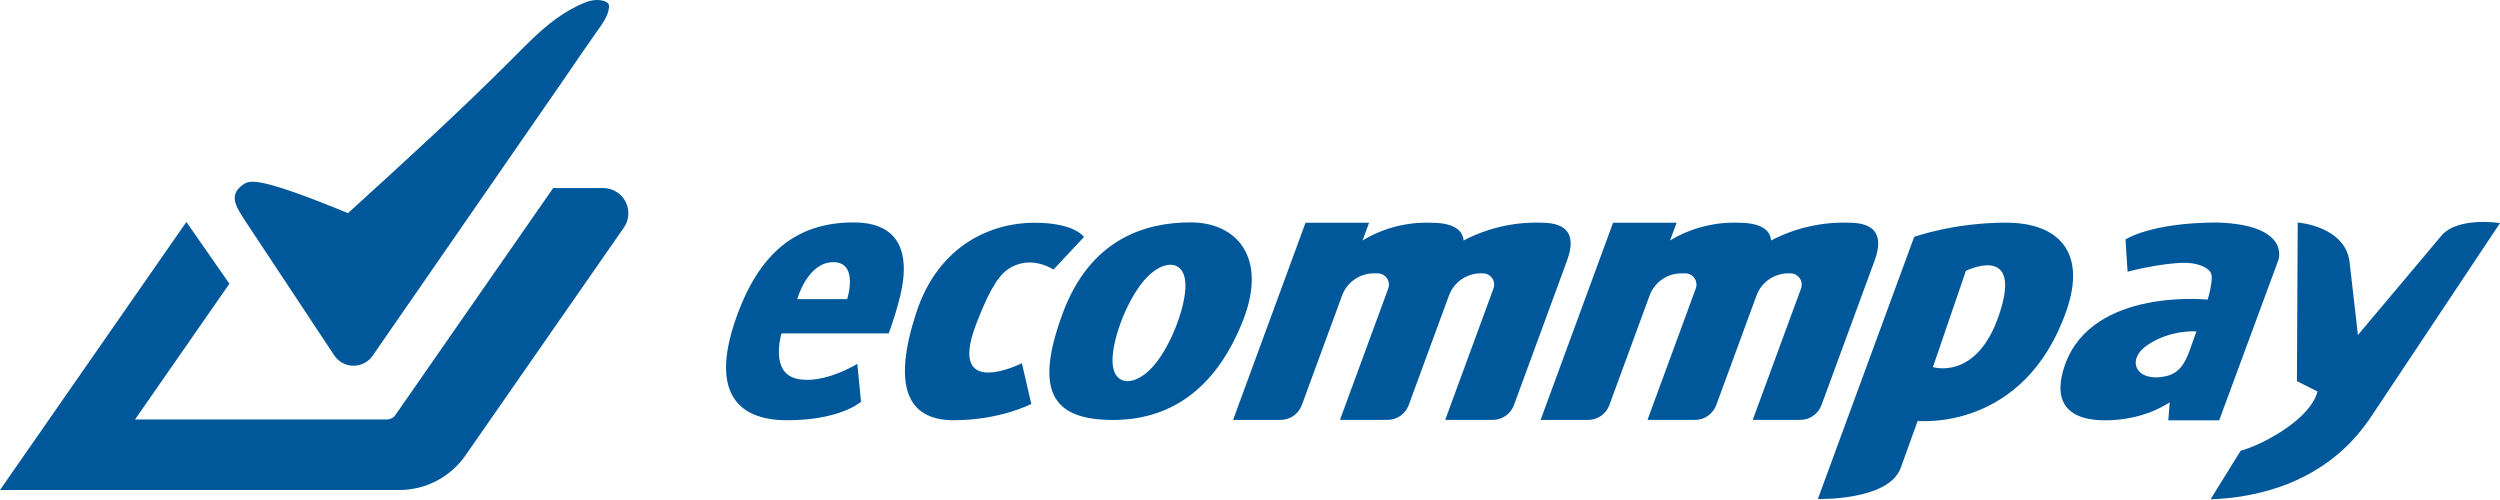
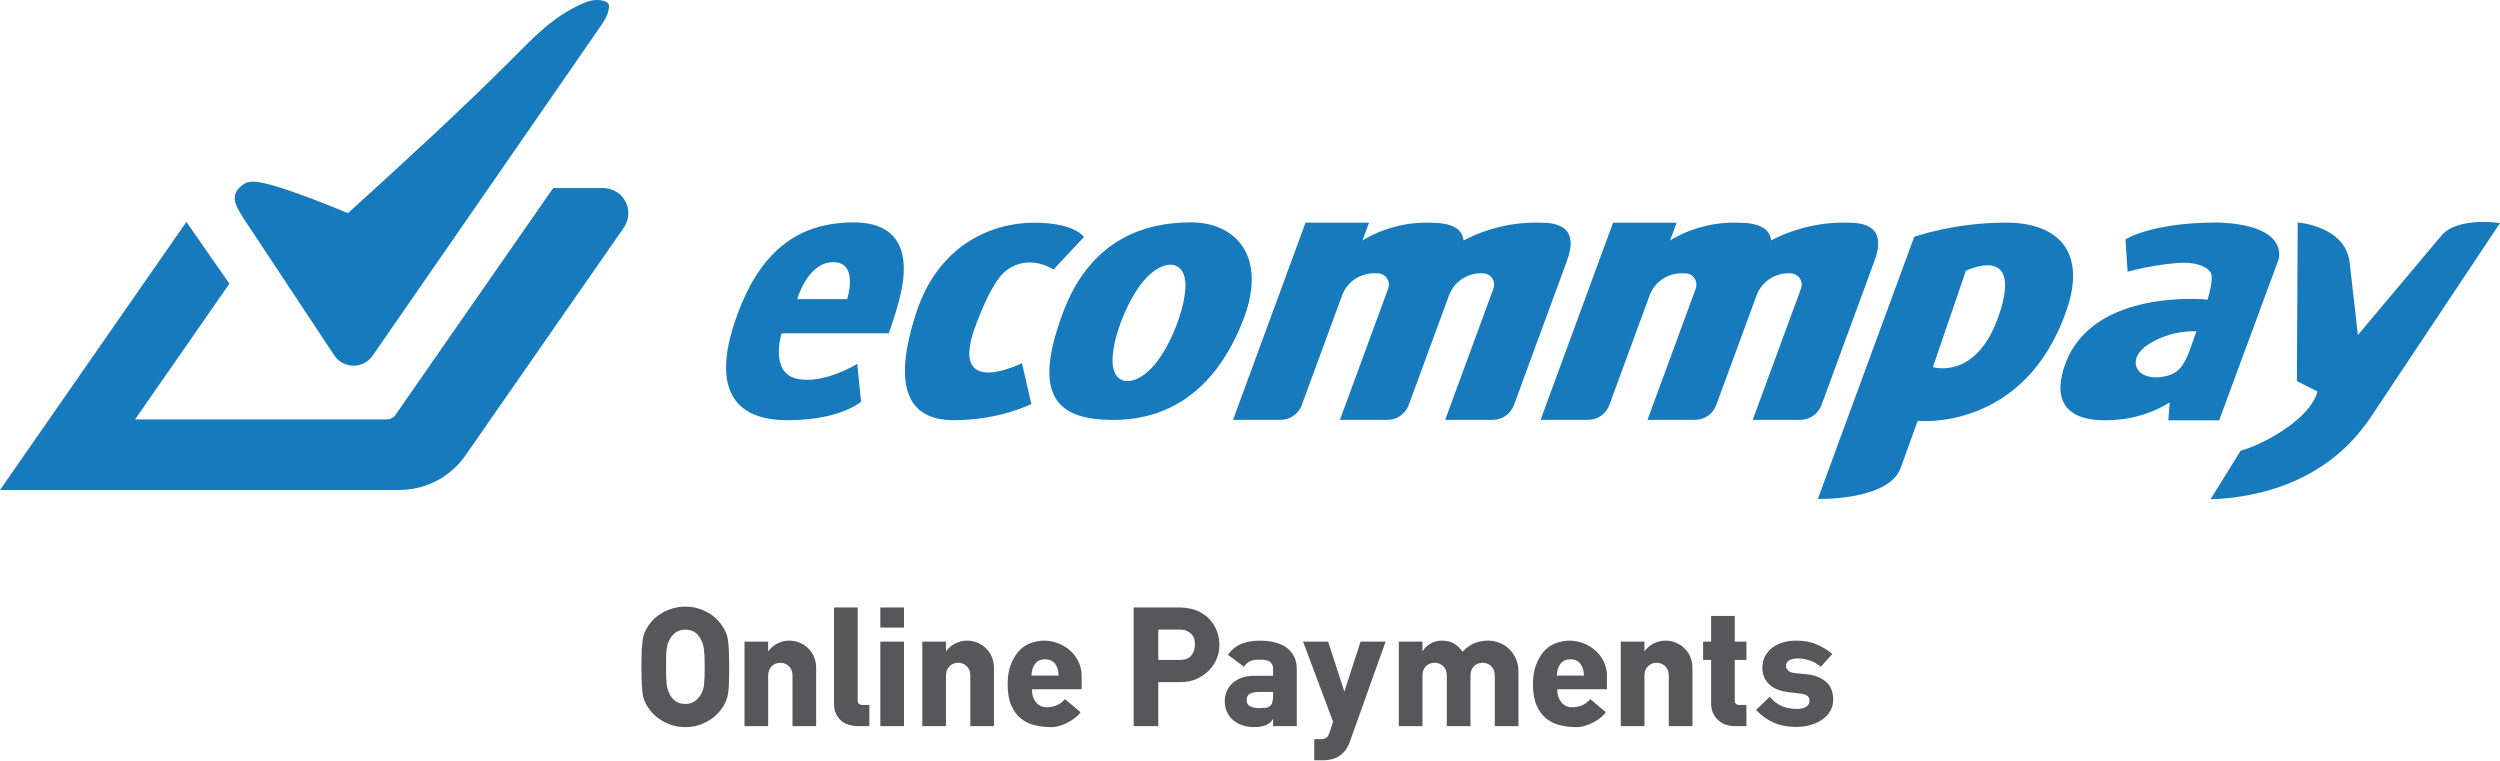
- <svg xmlns="http://www.w3.org/2000/svg" width="240" height="47.926" viewBox="63.152 12.611 240 47.926">
-   <g fill="#00589b">
-     <path d="M303.152 34.028l-12.318 18.503c-1.644 2.468-3.656 4.36-6.463 5.813-4.271 2.223-9.002 2.192-9.002 2.192l2.888-4.657s1.979-.48 4.473-2.23c2.687-1.888 2.895-3.461 2.895-3.461l-1.968-.99.075-15.226s4.584.336 4.983 3.822l.798 6.979 8.008-9.528c1.57-1.869 5.631-1.217 5.631-1.217zm-27.125-.055c7.045.23 5.858 3.58 5.858 3.58l-5.692 15.411h-4.883l.134-1.737s-2.358 1.737-6.199 1.737c-3.839 0-5.053-2.007-3.839-5.372 2.652-7.378 13.682-6.219 13.682-6.219.178-.603.265-1.036.318-1.361a4.72 4.72 0 0 0 .075-.707 1.06 1.06 0 0 0-.057-.42.859.859 0 0 0-.231-.335 1.837 1.837 0 0 0-.449-.316 3.03 3.03 0 0 0-.609-.232 4.286 4.286 0 0 0-.582-.115 4.994 4.994 0 0 0-.563-.042 8.934 8.934 0 0 0-1 .035c-.482.039-1.158.117-1.944.247-.785.132-1.685.317-2.646.571l-.2-3.099c0-.002 2.426-1.626 8.827-1.626zm-2.705 12.389c.399-1.117.687-1.936.687-1.936s-2.433-.203-4.653 1.277c-2.225 1.485-1.08 3.643 1.684 3.033 1.412-.307 1.87-1.342 2.282-2.374zm-17.591-12.376c5.047 0 7.735 2.835 5.818 8.389-4.052 11.742-14.301 10.64-14.301 10.64l-1.623 4.505c-1.148 3.182-7.959 2.994-7.959 2.994l9.247-25.16c.001-.001 3.768-1.368 8.818-1.368zm-.684 8.899c2.396-7.021-3.169-4.275-3.169-4.275l-3.166 9.241c0-.001 4.176 1.341 6.335-4.966zm-14.395-8.894c2.531 0 3.352 1.212 2.463 3.636l-5.1 13.871a2.17 2.17 0 0 1-2.036 1.422h-4.565l4.637-12.611a1.087 1.087 0 0 0-1.019-1.458h-.201a3.254 3.254 0 0 0-3.054 2.131l-3.865 10.517a2.17 2.17 0 0 1-2.038 1.422h-4.563l4.635-12.611a1.083 1.083 0 0 0-1.016-1.458h-.362a3.259 3.259 0 0 0-3.055 2.131L217.649 51.5a2.17 2.17 0 0 1-2.037 1.422h-4.562l6.957-18.929h6.075l.021.008-.624 1.695a11.895 11.895 0 0 1 6.54-1.703c1.996 0 3.05.568 3.159 1.703a15.043 15.043 0 0 1 7.474-1.705zm-29.523 0c2.53 0 3.35 1.212 2.459 3.636l-5.097 13.871a2.172 2.172 0 0 1-2.036 1.422h-4.563l4.634-12.611a1.085 1.085 0 0 0-1.018-1.458h-.201a3.256 3.256 0 0 0-3.056 2.131l-3.864 10.517a2.17 2.17 0 0 1-2.035 1.422h-4.563l4.634-12.611a1.086 1.086 0 0 0-1.018-1.458h-.361a3.257 3.257 0 0 0-3.054 2.131L188.126 51.5a2.171 2.171 0 0 1-2.036 1.422h-4.563l6.957-18.929h6.076l.021.008-.623 1.695a11.887 11.887 0 0 1 6.539-1.703c1.998 0 3.051.568 3.161 1.703a15.015 15.015 0 0 1 7.471-1.705zm-33.662-.031c4.381 0 7.396 3.339 5.02 9.398-2.373 6.058-6.477 9.568-12.499 9.568-6.017 0-7.483-2.98-4.833-10.189 2.642-7.195 7.936-8.777 12.312-8.777zm-3.526 13.719c1.737-2.033 3.231-6.098 2.987-8.128-.244-2.034-2.225-2.034-3.962 0-1.737 2.032-3.231 6.096-2.988 8.128.244 2.031 2.225 2.031 3.963 0zm-6.725-12.32l-2.932 3.132s-2.228-1.537-4.422.007c-1.105.775-2.06 2.778-3.012 5.269-2.797 7.333 4.403 3.713 4.403 3.713l.903 3.908s-2.957 1.564-7.453 1.564c-4.497 0-5.864-3.323-3.611-10.26 2.167-6.705 7.421-8.699 11.334-8.699 3.909-.003 4.79 1.366 4.79 1.366zM145.1 33.964c5.499 0 4.968 4.526 4.616 6.387-.358 1.863-1.247 4.264-1.247 4.264h-10.291s-1.148 3.725 1.421 4.344c2.576.623 5.856-1.419 5.856-1.419l.354 3.638s-1.949 1.776-7.097 1.776c-5.146 0-7.189-3.106-4.973-9.582 2.222-6.48 5.859-9.408 11.361-9.408zm-.622 7.365s1.153-3.549-1.331-3.549c-2.481 0-3.46 3.549-3.46 3.549h4.791zm-22.042-10.231a2.416 2.416 0 0 1 .605 3.365l-15.205 21.87a7.736 7.736 0 0 1-6.353 3.318H63.152l17.893-25.733 4.13 5.93-9.058 13.029h24.193a.964.964 0 0 0 .794-.416l15.154-21.796h4.798c.493 0 .975.151 1.38.433z" />
-     <path d="M121.583 13.026c.064.146.039.342-.002.527-.163.732-.565 1.288-.967 1.851-1.066 1.5-2.115 3.04-3.164 4.582L98.921 46.764a2.223 2.223 0 0 1-3.685-.04c-5.926-8.961-7.137-10.793-8.013-12.106-.878-1.314-1.42-2.11-1.522-2.763s.233-1.161.854-1.564c.619-.403 1.521-.701 10.007 2.781 5.392-4.908 10.786-9.813 15.978-15.026 1.435-1.44 2.855-2.906 4.548-4.013.573-.376 1.179-.71 1.799-.997.604-.277 1.222-.509 1.961-.396.305.05.633.156.735.386z" />
-   </g>
+ <svg xmlns="http://www.w3.org/2000/svg" width="488.412" height="148.533" viewBox="0 0 366.309 111.4">
+   <path d="M103.254 97.697l-.023-1.547-.09-1.051a3.99 3.99 0 0 0-.145-.707 2.39 2.39 0 0 0-.23-.523c-.148-.426-.418-.801-.816-1.125s-.91-.488-1.527-.488c-.602 0-1.102.156-1.5.477s-.687.688-.867 1.109c-.102.16-.176.344-.234.535a5.77 5.77 0 0 0-.145.711 8.61 8.61 0 0 0-.074 1.039l-.012 1.57.023 1.543.074 1.039a4.13 4.13 0 0 0 .133.703 2.81 2.81 0 0 0 .234.551c.145.422.422.797.828 1.125s.922.484 1.539.484 1.121-.164 1.512-.5.676-.687.855-1.062l.223-.547a3.44 3.44 0 0 0 .145-.707l.074-1.051.023-1.578m3.59 0l-.039 2.43a12.04 12.04 0 0 1-.133 1.504c-.066.391-.145.711-.246.953-.094.242-.219.496-.363.758a5.8 5.8 0 0 1-.82 1.109c-.348.387-.762.727-1.242 1.039-.48.305-1.02.559-1.613.758s-1.25.289-1.965.289c-.703 0-1.355-.094-1.969-.289a6.96 6.96 0 0 1-1.633-.758 6.31 6.31 0 0 1-1.246-1.039 5.75 5.75 0 0 1-.816-1.109c-.148-.262-.27-.516-.367-.758a4.15 4.15 0 0 1-.23-.953c-.059-.391-.105-.891-.137-1.504l-.051-2.43.051-2.43.137-1.496c.055-.395.133-.707.23-.941a6.55 6.55 0 0 1 .367-.746 5.46 5.46 0 0 1 .816-1.137c.351-.383.766-.723 1.246-1.023s1.023-.551 1.633-.746a6.43 6.43 0 0 1 1.969-.293c.715 0 1.371.098 1.965.293a7.33 7.33 0 0 1 1.613.746c.48.301.891.641 1.234 1.023s.617.766.828 1.137c.145.262.27.508.363.746.102.234.176.547.234.941a17.06 17.06 0 0 1 .133 1.496l.051 2.43m9.277 8.695v-7.391c0-.574-.172-1.031-.512-1.375s-.766-.512-1.27-.512-.93.172-1.27.512-.516.801-.516 1.375v7.391h-3.465V94.014h3.465v1.406c0-.019.008-.019.027 0 .324-.473.77-.844 1.328-1.133.563-.277 1.137-.422 1.723-.422.57 0 1.094.105 1.574.32a4.03 4.03 0 0 1 1.258.855 3.68 3.68 0 0 1 .832 1.266 4.18 4.18 0 0 1 .289 1.566v8.52zm9.645 0a5 5 0 0 1-1.355-.184 3.01 3.01 0 0 1-1.133-.586c-.324-.266-.586-.613-.785-1.027-.191-.414-.289-.914-.289-1.5v-14.09h3.465v13.602c0 .457.234.684.707.684h1.004v3.102zm3.222-12.378h3.469v12.379h-3.469zm0-5.008h3.469v2.957h-3.469zm13.188 17.386v-7.391c0-.574-.172-1.031-.516-1.375s-.762-.512-1.27-.512-.93.172-1.27.512-.512.801-.512 1.375v7.391h-3.469V94.014h3.469v1.406c0-.019.008-.019.023 0 .328-.473.77-.844 1.332-1.133.563-.277 1.137-.422 1.723-.422.57 0 1.094.105 1.574.32a4.17 4.17 0 0 1 1.258.855c.36.359.633.777.828 1.266s.293 1.012.293 1.566v8.52zm12.414-9.132c-.332-.437-.828-.656-1.477-.656-.637 0-1.121.223-1.453.668s-.508 1.023-.523 1.723h3.977c-.016-.719-.191-1.297-.523-1.734m-3.383 3.734c0 .508.074.93.219 1.27s.328.617.539.82a1.75 1.75 0 0 0 .695.43 2.3 2.3 0 0 0 .672.117 4.06 4.06 0 0 0 1.391-.242c.453-.164.895-.48 1.32-.949l2.27 1.902c-.129.23-.348.473-.66.734a6.6 6.6 0 0 1-1.059.719 6.69 6.69 0 0 1-1.273.535 4.23 4.23 0 0 1-1.281.211 10.42 10.42 0 0 1-2.391-.27 5.15 5.15 0 0 1-2.039-.977c-.594-.473-1.07-1.117-1.43-1.93s-.535-1.855-.535-3.129c0-1.074.141-1.988.426-2.742.285-.762.629-1.391 1.039-1.895.504-.617 1.105-1.062 1.805-1.328s1.383-.402 2.051-.402c.688 0 1.355.121 2.016.363a5.67 5.67 0 0 1 1.77 1.051 5.2 5.2 0 0 1 1.258 1.648c.316.645.477 1.363.477 2.16v1.902zm23.878-6.521c0-.504-.074-.895-.23-1.168a1.88 1.88 0 0 0-.598-.66c-.246-.164-.469-.27-.672-.32s-.469-.07-.793-.07h-3.078v4.441h3.148c.781 0 1.352-.219 1.699-.656s.523-.961.523-1.566m3.59.074c0 .621-.121 1.246-.363 1.879a5.26 5.26 0 0 1-1.102 1.738c-.493.523-1.086.945-1.793 1.277s-1.527.504-2.453.504h-3.25v6.445h-3.609V89.006h6.539a8.87 8.87 0 0 1 2.027.234c.668.156 1.344.492 2.027 1.012.57.438 1.043 1.031 1.414 1.77s.563 1.586.563 2.527m7.864 6.84h-2.148c-.52 0-.937.086-1.258.266s-.477.484-.477.906.168.73.5.914.785.281 1.355.281l.953-.047c.262-.035.469-.117.621-.246s.27-.324.344-.574.109-.598.109-1.039zm0 5.004v-1.074l-.023.023c-.23.438-.594.75-1.098.93a4.86 4.86 0 0 1-1.637.27c-.637 0-1.215-.09-1.746-.27a4.02 4.02 0 0 1-1.367-.77c-.383-.333-.68-.734-.891-1.195s-.32-.98-.32-1.551a3.78 3.78 0 0 1 .281-1.453c.188-.449.465-.844.832-1.187s.82-.609 1.367-.805 1.176-.293 1.891-.293h2.711v-1c0-.422-.133-.758-.402-1s-.777-.367-1.523-.367c-.652 0-1.137.078-1.457.23s-.613.43-.891.816l-2.344-1.754c.602-.816 1.293-1.363 2.078-1.648.777-.285 1.633-.426 2.563-.426.766 0 1.477.074 2.137.23s1.234.398 1.723.73a3.57 3.57 0 0 1 1.16 1.309c.285.539.426 1.188.426 1.953v8.301zm11.207 2.39c-.18.488-.406.902-.68 1.234-.281.332-.586.602-.918.809-.332.199-.691.348-1.074.438a5.06 5.06 0 0 1-1.16.137h-1.344v-3.102h1a1.63 1.63 0 0 0 .672-.148c.219-.098.395-.328.527-.684l.559-1.707-4.395-11.746h3.664l2.367 7.277h.027l2.367-7.277h3.664zm21.277-2.391v-7.391c0-.574-.172-1.031-.512-1.375s-.766-.512-1.27-.512c-.523 0-.949.172-1.281.512s-.504.801-.504 1.375v7.391h-3.465v-7.391c0-.574-.172-1.031-.512-1.375a1.74 1.74 0 0 0-1.27-.512c-.523 0-.949.172-1.285.512s-.5.801-.5 1.375v7.391h-3.465V94.014h3.465v1.406c0-.019.012-.019.031 0 .277-.473.668-.844 1.172-1.133a3.31 3.31 0 0 1 1.617-.422c.422 0 .793.047 1.109.137s.598.215.832.379.445.336.621.523l.516.574c.98-1.074 2.211-1.613 3.691-1.613a4.5 4.5 0 0 1 1.688.32 4.3 4.3 0 0 1 1.43.914 4.36 4.36 0 0 1 .992 1.453c.246.57.367 1.211.367 1.93v7.91zm12.539-9.132c-.336-.437-.828-.656-1.48-.656-.633 0-1.117.223-1.449.668s-.508 1.023-.527 1.723h3.98c-.016-.719-.191-1.297-.523-1.734m-3.383 3.734c0 .508.074.93.219 1.27s.328.617.539.82.445.348.695.43.477.117.672.117a4.07 4.07 0 0 0 1.391-.242c.457-.16.898-.48 1.32-.949l2.27 1.902c-.129.23-.352.473-.66.734a6.78 6.78 0 0 1-1.059.719 6.85 6.85 0 0 1-1.27.535c-.446.137-.875.211-1.285.211-.832 0-1.625-.09-2.391-.27a5.19 5.19 0 0 1-2.043-.977c-.59-.473-1.066-1.117-1.426-1.93s-.539-1.855-.539-3.129c0-1.074.145-1.988.43-2.742.285-.762.629-1.391 1.039-1.895.504-.617 1.105-1.062 1.805-1.328s1.387-.402 2.051-.402a5.81 5.81 0 0 1 2.016.363c.66.242 1.246.598 1.77 1.051a5.26 5.26 0 0 1 1.258 1.648c.316.645.477 1.363.477 2.16v1.902zm16.336 5.397v-7.391c0-.574-.172-1.031-.516-1.375a1.72 1.72 0 0 0-1.266-.512c-.508 0-.93.172-1.27.512s-.516.801-.516 1.375v7.391h-3.465V94.014h3.465v1.406c0-.019.008-.019.023 0 .328-.473.77-.844 1.332-1.133.563-.277 1.137-.422 1.723-.422.57 0 1.094.105 1.574.32a4.17 4.17 0 0 1 1.258.855c.36.359.633.777.832 1.266a4.26 4.26 0 0 1 .289 1.566v8.52zm9.597 0a3.68 3.68 0 0 1-1.309-.234 3.19 3.19 0 0 1-1.086-.668c-.309-.289-.551-.645-.73-1.051s-.27-.863-.27-1.367v-6.375h-1.172v-2.684h1.172v-3.762h3.465v3.762h1.711v2.684h-1.711v5.863c0 .273.059.469.172.57.113.109.285.16.512.16h1.027v3.102zm14.492-3.859c0 .617-.148 1.176-.437 1.66a4.1 4.1 0 0 1-1.176 1.246c-.488.34-1.062.605-1.719.793a7.57 7.57 0 0 1-2.09.281 10.13 10.13 0 0 1-1.5-.109 6.87 6.87 0 0 1-1.477-.391 7.22 7.22 0 0 1-1.453-.758c-.476-.321-.969-.727-1.453-1.23l2.004-1.93c.633.73 1.289 1.211 1.965 1.441a6.28 6.28 0 0 0 2.035.34c.523 0 .957-.102 1.309-.305s.523-.508.523-.914c0-.328-.121-.566-.355-.723s-.547-.258-.937-.305l-1.734-.195c-.555-.066-1.066-.184-1.539-.355s-.883-.406-1.23-.707-.625-.66-.82-1.086-.293-.91-.293-1.465c0-.637.133-1.199.402-1.684a3.92 3.92 0 0 1 1.074-1.246 4.66 4.66 0 0 1 1.566-.77c.597-.172 1.223-.254 1.891-.254 1.105 0 2.074.164 2.906.5s1.637.816 2.414 1.449l-1.684 1.879c-.586-.469-1.172-.793-1.758-.965s-1.121-.254-1.609-.254c-.539 0-.965.09-1.273.27s-.461.465-.461.855c0 .242.102.461.305.656s.535.32.988.371l1.684.168c.766.078 1.402.238 1.906.477s.906.52 1.207.852.516.711.637 1.125a4.56 4.56 0 0 1 .184 1.281" fill="#575759" />
+   <path d="M366.308 32.685l-18.801 28.238c-2.508 3.766-5.582 6.656-9.867 8.875-6.516 3.391-13.738 3.348-13.738 3.348l4.41-7.113s3.02-.73 6.824-3.402c4.098-2.883 4.418-5.281 4.418-5.281l-3.004-1.512.117-23.242s6.996.516 7.605 5.836l1.219 10.652 12.219-14.543c2.398-2.852 8.598-1.855 8.598-1.855M320.777 51.51l1.047-2.953s-3.707-.312-7.102 1.949-1.645 5.559 2.57 4.629c2.16-.469 2.859-2.051 3.484-3.625m4.129-18.91c10.754.352 8.945 5.465 8.945 5.465l-8.691 23.523h-7.453l.207-2.652s-3.602 2.652-9.461 2.652-7.715-3.062-5.859-8.199c4.047-11.262 20.879-9.492 20.879-9.492a16.56 16.56 0 0 0 .488-2.078 7.94 7.94 0 0 0 .117-1.082c.008-.262-.019-.457-.086-.637s-.184-.344-.355-.512a2.84 2.84 0 0 0-.687-.484 4.94 4.94 0 0 0-.926-.355 6.86 6.86 0 0 0-.891-.176 7.48 7.48 0 0 0-.859-.062c-.343-.007-.789-.008-1.527.051a36.23 36.23 0 0 0-2.965.379c-1.199.199-2.574.484-4.039.871l-.309-4.73s3.703-2.48 13.473-2.48m-32.023 13.603c3.66-10.715-4.836-6.527-4.836-6.527l-4.832 14.105s6.375 2.047 9.668-7.578m1.047-13.586c7.703 0 11.805 4.328 8.879 12.805-6.18 17.922-21.824 16.238-21.824 16.238l-2.48 6.875c-1.75 4.859-12.145 4.57-12.145 4.57l14.113-38.398s5.75-2.09 13.457-2.09m-23.012.012c3.863 0 5.113 1.848 3.754 5.547l-7.781 21.172c-.48 1.301-1.719 2.168-3.109 2.168h-6.965l7.078-19.246a1.66 1.66 0 0 0-.988-2.125 1.64 1.64 0 0 0-.57-.102h-.305c-2.082 0-3.945 1.301-4.66 3.254L251.47 59.35c-.48 1.301-1.719 2.168-3.109 2.168h-6.965l7.074-19.246a1.66 1.66 0 0 0-.98-2.125c-.184-.066-.379-.102-.574-.102h-.551a4.97 4.97 0 0 0-4.66 3.254l-5.902 16.051a3.31 3.31 0 0 1-3.105 2.168h-6.965l10.617-28.887h9.277l.031.012-.953 2.586a18.15 18.15 0 0 1 9.98-2.598c3.047 0 4.656.867 4.824 2.598a22.98 22.98 0 0 1 11.41-2.598m-45.064 0c3.863 0 5.113 1.848 3.754 5.547l-7.781 21.172c-.48 1.301-1.719 2.168-3.109 2.168h-6.965l7.074-19.246a1.66 1.66 0 0 0-.98-2.125c-.184-.066-.379-.102-.574-.102h-.305a4.97 4.97 0 0 0-4.664 3.254l-5.898 16.051a3.32 3.32 0 0 1-3.109 2.168h-6.965l7.074-19.246a1.66 1.66 0 0 0-.98-2.125c-.184-.066-.379-.102-.574-.102h-.551a4.97 4.97 0 0 0-4.66 3.254L190.74 59.35a3.31 3.31 0 0 1-3.105 2.168h-6.965l10.617-28.887h9.273l.035.012-.953 2.586c3.004-1.812 6.469-2.715 9.977-2.598 3.051 0 4.66.867 4.828 2.598a22.99 22.99 0 0 1 11.41-2.598m-56.759 20.89c2.652-3.105 4.93-9.309 4.559-12.41s-3.395-3.102-6.047 0-4.934 9.305-4.562 12.41c.371 3.098 3.398 3.098 6.051 0m5.379-20.941c6.688 0 11.289 5.098 7.664 14.348s-9.887 14.602-19.078 14.602c-9.184 0-11.422-4.547-7.379-15.551 4.035-10.98 12.117-13.398 18.793-13.398m-15.646 2.136l-4.473 4.777s-3.402-2.344-6.75.012c-1.687 1.184-3.145 4.242-4.598 8.043-4.27 11.191 6.723 5.664 6.723 5.664l1.379 5.969s-4.516 2.383-11.375 2.383c-6.867 0-8.953-5.07-5.516-15.66 3.309-10.23 11.328-13.277 17.301-13.277 5.965 0 7.309 2.09 7.309 2.09m-34.703 9.112s1.758-5.418-2.031-5.418-5.281 5.418-5.281 5.418zm.945-11.242c8.395 0 7.586 6.91 7.047 9.75-.547 2.84-1.902 6.504-1.902 6.504h-15.707s-1.754 5.688 2.168 6.633c3.93.949 8.938-2.168 8.938-2.168l.543 5.555s-2.977 2.707-10.832 2.707-10.973-4.742-7.59-14.625c3.391-9.887 8.941-14.355 17.336-14.355m-34.591-4.376c1.672 1.164 2.086 3.465.922 5.137L68.203 66.728c-2.211 3.172-5.832 5.066-9.699 5.066H0l27.309-39.277 6.305 9.051L19.79 61.451h36.926c.484 0 .938-.234 1.211-.633l23.129-33.266h7.324a3.69 3.69 0 0 1 2.105.66M89.183.631c.098.223.059.523-.004.805-.25 1.117-.863 1.965-1.473 2.824l-4.832 6.992-28.281 40.871a3.35 3.35 0 0 1-.918.898c-1.562 1.035-3.672.605-4.703-.957l-12.23-18.477c-1.34-2.008-2.168-3.223-2.324-4.219s.355-1.77 1.301-2.387 2.32-1.07 15.273 4.246c8.23-7.492 16.465-14.98 24.387-22.934 2.191-2.199 4.359-4.434 6.941-6.125A20.93 20.93 0 0 1 85.066.65c.922-.426 1.867-.777 2.992-.605.469.07.969.234 1.125.586" fill="#177abd" />
</svg>
